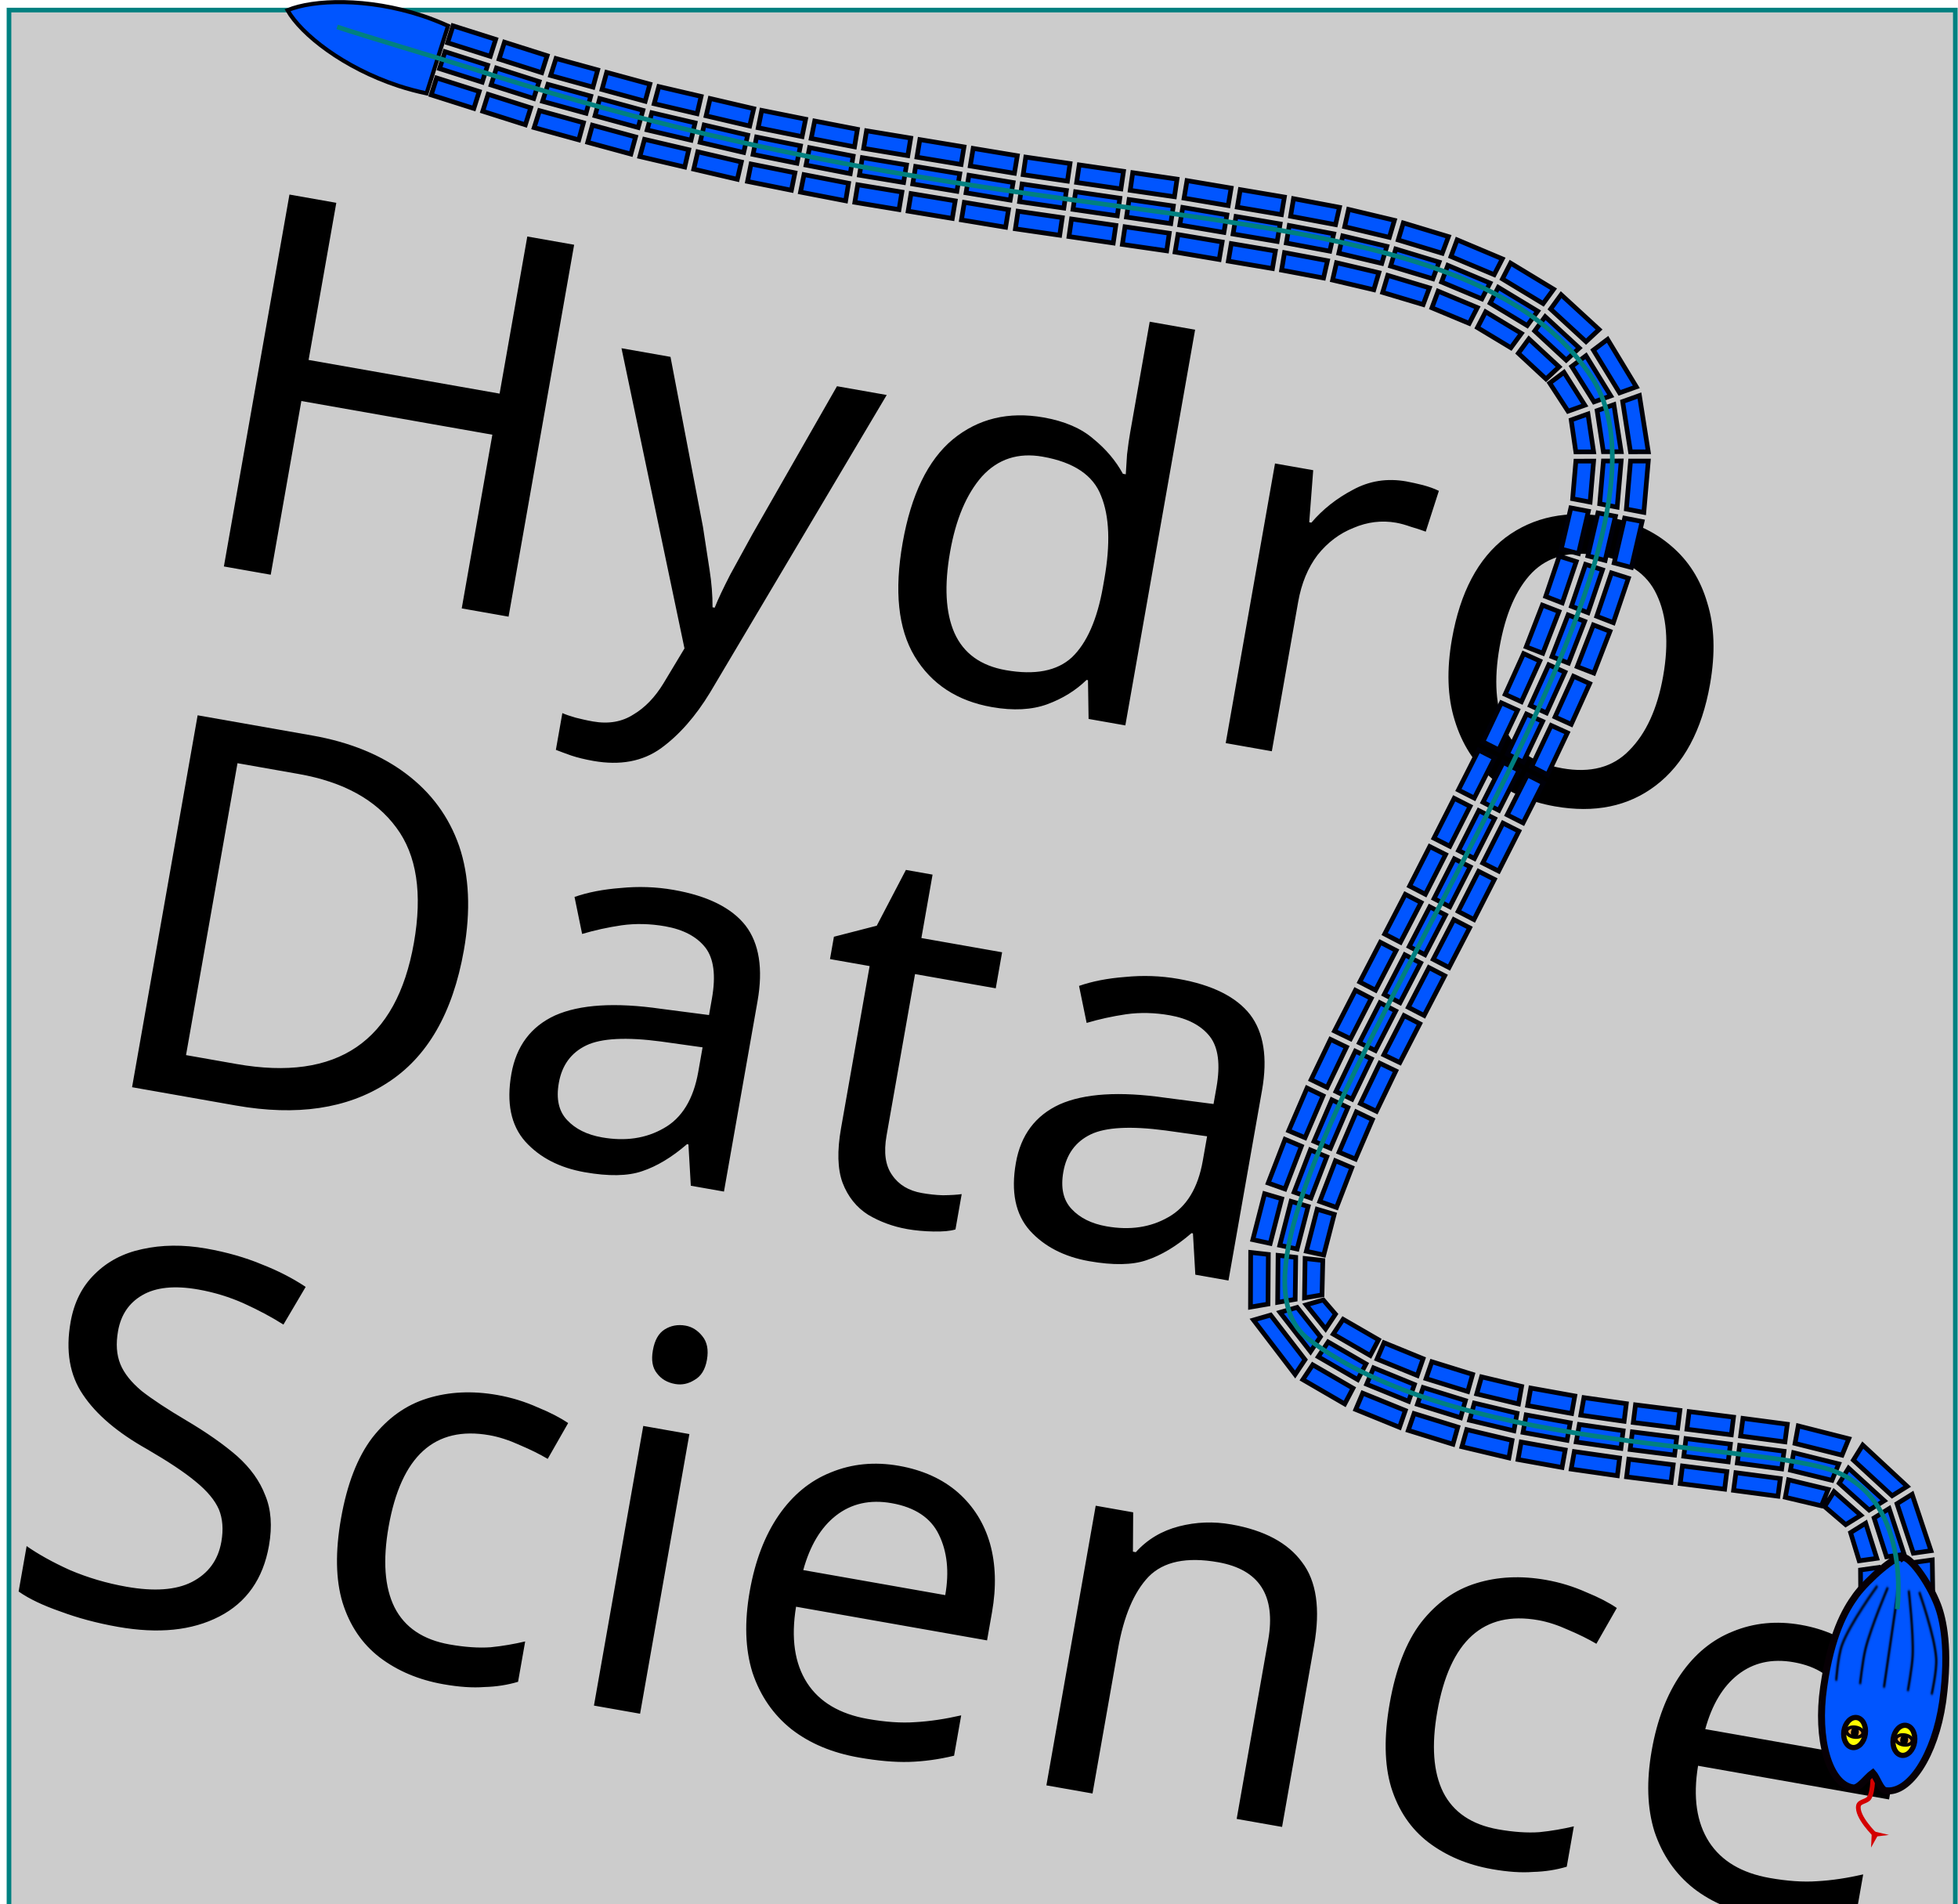
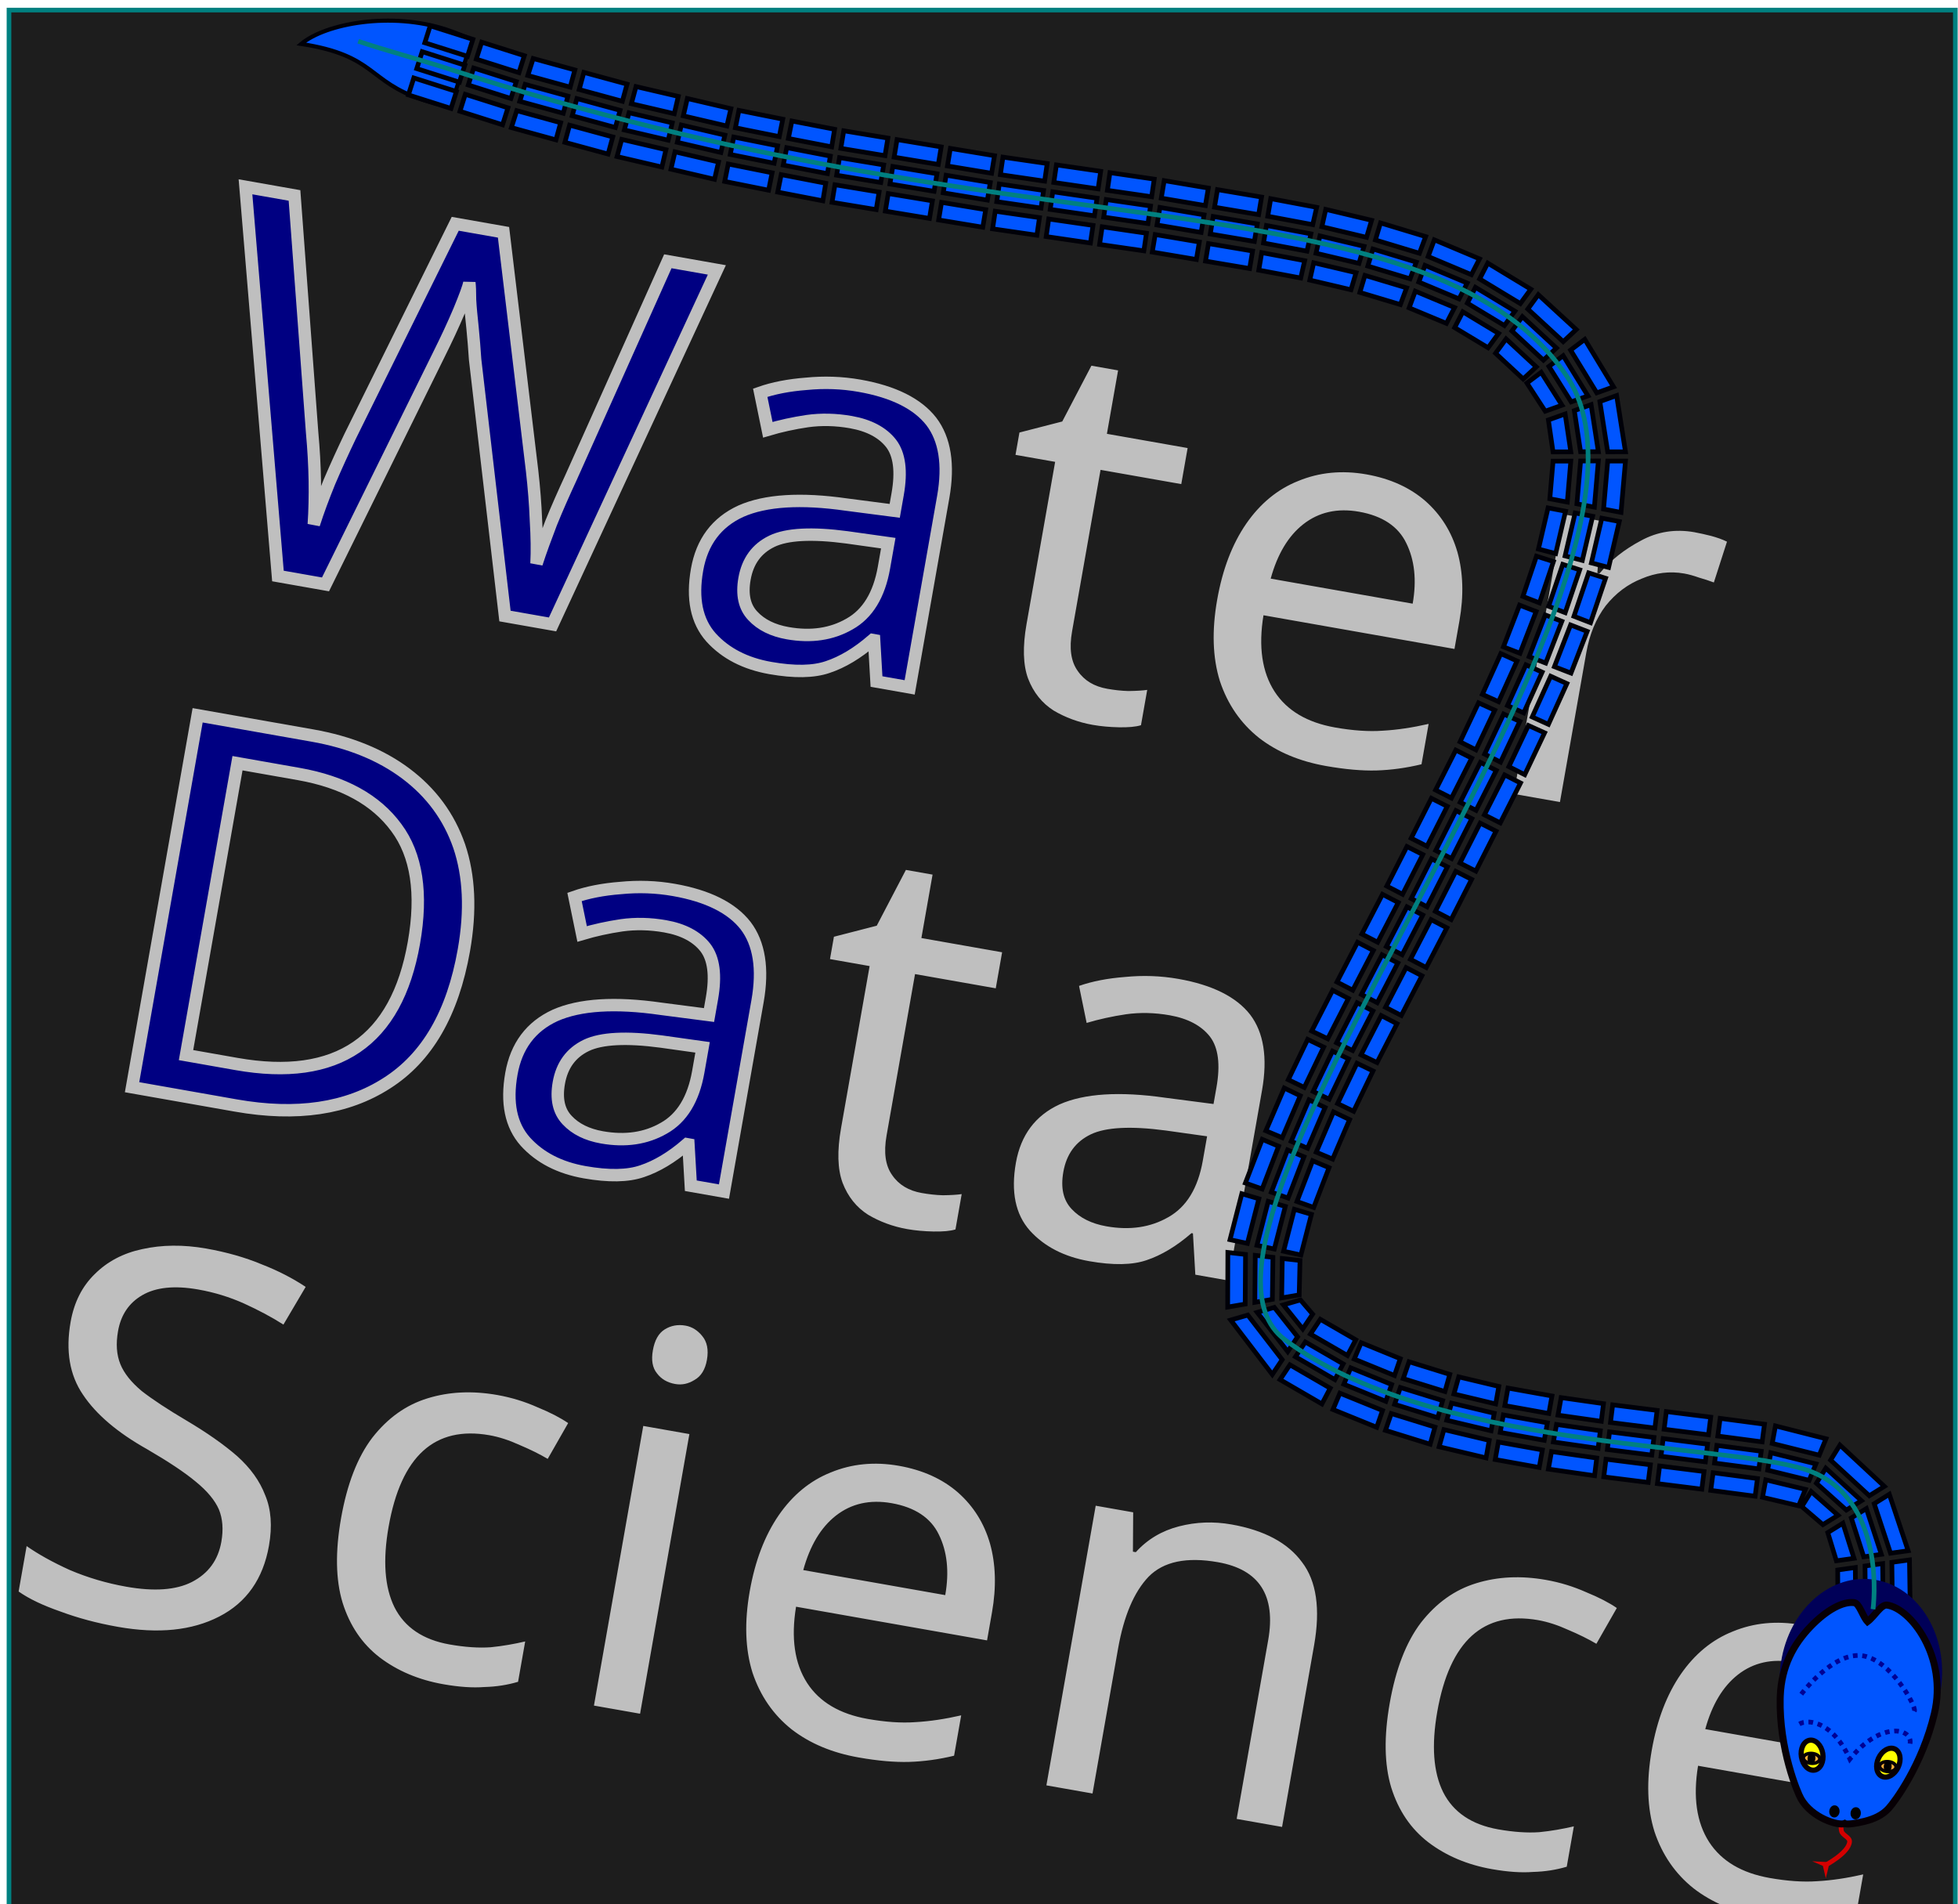
<svg xmlns="http://www.w3.org/2000/svg" width="41.803mm" height="40.645mm" viewBox="0 0 41.803 40.645" version="1.1" id="svg8">
  <defs id="defs2">
    <marker style="overflow:visible" id="marker1188" refX="0" refY="0" orient="auto">
      <path transform="matrix(-0.8,0,0,-0.8,-10,0)" style="fill:#0065ff;fill-opacity:1;fill-rule:evenodd;stroke:#0065ff;stroke-width:1pt;stroke-opacity:1" d="M 0,0 5,-5 -12.5,0 5,5 Z" id="path1186" />
    </marker>
    <filter height="2" width="1.3" y="-0.5" x="-0.15" style="color-interpolation-filters:sRGB" id="filter75">
      <feConvolveMatrix order="3 3" kernelMatrix="0 -1 0 0 -1 0 0 2 0" result="result1" divisor="6.03" id="feConvolveMatrix53" />
      <feTurbulence numOctaves="1" baseFrequency="0.078 0.010" result="result0" id="feTurbulence55" />
      <feColorMatrix result="result2" values="1 0 0 0 0 0 1 0 0 0 0 0 1 0 0 0 0 0 10 -3.5" id="feColorMatrix57" />
      <feComposite in2="result2" in="result1" operator="in" id="feComposite59" />
      <feMorphology operator="dilate" radius="1 30" id="feMorphology61" />
      <feColorMatrix values="1 0 0 0 0 0 1 0 0 0 0 0 1 0 0 0 0 0 50 0" result="result3" id="feColorMatrix63" />
      <feOffset dx="0" dy="1.4" result="result4" id="feOffset65" />
      <feTurbulence numOctaves="2" baseFrequency="0.032 0.025" result="result8" id="feTurbulence67" />
      <feColorMatrix values="0 0 0 0 0.52 0 -0.4 0 0 0.45 0 0 1 0 0 0 0 0 1 0" result="result91" id="feColorMatrix69" />
      <feDisplacementMap in="result4" xChannelSelector="R" yChannelSelector="G" scale="100" result="result9" in2="result91" id="feDisplacementMap71" />
      <feComposite in="SourceGraphic" in2="result9" id="feComposite73" />
    </filter>
-     <filter style="color-interpolation-filters:sRGB" id="filter6052" x="-0.031" width="1.061" y="-0.112" height="1.225">
-       <feGaussianBlur stdDeviation="0.027" id="feGaussianBlur6054" />
-     </filter>
  </defs>
-   <g id="layer3">
-     <rect style="fill:#cccccc;fill-opacity:1;fill-rule:evenodd;stroke:#008080;stroke-width:0.099;stroke-miterlimit:4;stroke-dasharray:none;stroke-opacity:1;stop-color:#000000" id="rect6087" width="41.554" height="40.555" x="0.192" y="0.215" />
+   <g id="layer3" style="display:inline">
+     <rect style="fill:#1d1d1d;fill-opacity:1;fill-rule:evenodd;stroke:#008080;stroke-width:0.099;stroke-miterlimit:4;stroke-dasharray:none;stroke-opacity:1;stop-color:#000000" id="rect6087" width="41.554" height="40.555" x="0.192" y="0.215" />
  </g>
  <g id="layer1" style="display:inline" transform="translate(-27.60239,-16.99484)">
-     <text xml:space="preserve" style="font-style:normal;font-variant:normal;font-weight:normal;font-stretch:normal;font-size:11.289px;line-height:1em;font-family:Anton;-inkscape-font-specification:'Anton, Normal';font-variant-ligatures:normal;font-variant-caps:normal;font-variant-numeric:normal;font-variant-east-asian:normal;letter-spacing:0.265px;word-spacing:0px;stroke-width:0.265" x="35.848" y="23.024" id="text12" transform="rotate(10)">
-       <tspan id="tspan1531" x="35.848" y="23.024">Hydro</tspan>
-       <tspan id="tspan1533" x="35.848" y="34.313">Data</tspan>
-       <tspan id="tspan1535" x="35.848" y="45.602">Science</tspan>
+     <text xml:space="preserve" style="font-style:normal;font-variant:normal;font-weight:normal;font-stretch:normal;font-size:11.289px;line-height:1em;font-family:Anton;-inkscape-font-specification:'Anton, Normal';font-variant-ligatures:normal;font-variant-caps:normal;font-variant-numeric:normal;font-variant-east-asian:normal;letter-spacing:0.265px;word-spacing:0px;fill:#bfbfbf;stroke-width:0.265" x="35.848" y="23.024" id="text12" transform="rotate(10)">
+       <tspan id="tspan896" x="35.848" y="23.024">Water</tspan>
+       <tspan id="tspan898" x="35.848" y="34.313">Data</tspan>
+       <tspan id="tspan900" x="35.848" y="45.602">Science</tspan>
+     </text>
+     <text xml:space="preserve" style="font-style:normal;font-variant:normal;font-weight:normal;font-stretch:normal;font-size:11.289px;line-height:1em;font-family:Anton;-inkscape-font-specification:'Anton, Normal';font-variant-ligatures:normal;font-variant-caps:normal;font-variant-numeric:normal;font-variant-east-asian:normal;letter-spacing:0.265px;word-spacing:0px;fill:#000082;fill-opacity:1;stroke:#bfbfbf;stroke-width:0.265;stroke-opacity:1" x="35.848" y="23.024" id="text908" transform="rotate(10)">
+       <tspan id="tspan910" x="35.848" y="23.024">Wa</tspan>
+       <tspan id="tspan912" x="35.848" y="34.313">Da</tspan>
    </text>
  </g>
-   <g id="layer2" transform="translate(-27.60239,-16.99484)">
-     <path id="path6076" style="fill:#0055ff;fill-opacity:1;fill-rule:evenodd;stroke:#000008;stroke-width:0.087;stroke-miterlimit:4;stroke-dasharray:none;stroke-opacity:1;stop-color:#000000" d="m 36.615,17.33 c -1.168,-0.386 -2.32,-0.347 -2.874,-0.117 0.296,0.519 1.198,1.228 2.366,1.614 0.206,0.068 0.407,0.119 0.602,0.162 l 0.459,-1.443 c -0.174,-0.077 -0.356,-0.151 -0.552,-0.216 z" />
-     <path d="m 37.103,18.098 0.91,0.289 -0.115,0.362 -0.911,-0.289 z m 1.099,0.349 0.91,0.289 -0.115,0.362 -0.91,-0.289 z m 1.099,0.349 0.914,0.251 -0.1,0.366 -0.929,-0.255 z m 1.105,0.303 0.922,0.251 -0.1,0.367 -0.922,-0.251 z m 1.113,0.303 0.923,0.216 -0.086,0.37 -0.937,-0.219 z m 1.117,0.261 0.93,0.217 -0.086,0.37 -0.93,-0.217 z m 1.119,0.257 0.937,0.188 -0.075,0.372 -0.937,-0.188 z m 1.131,0.227 0.931,0.18 -0.062,0.375 -0.944,-0.183 z m 1.127,0.213 0.943,0.156 -0.062,0.375 -0.943,-0.156 z m 1.138,0.188 0.943,0.156 -0.062,0.375 -0.943,-0.156 z m 1.138,0.188 0.943,0.156 -0.062,0.375 -0.943,-0.156 z m 1.135,0.187 0.946,0.138 -0.055,0.376 -0.945,-0.137 z m 1.142,0.166 0.945,0.137 -0.055,0.376 -0.945,-0.137 z m 1.142,0.166 0.945,0.137 -0.055,0.376 -0.945,-0.138 z m 1.146,0.168 0.942,0.159 -0.063,0.375 -0.942,-0.159 z m 1.137,0.193 0.942,0.159 -0.063,0.375 -0.942,-0.159 z m 1.137,0.193 0.949,0.178 -0.084,0.37 -0.928,-0.174 z m 1.142,0.222 0.941,0.223 -0.108,0.364 -0.917,-0.217 z m 1.131,0.28 0.926,0.28 -0.133,0.356 -0.902,-0.272 z m 1.112,0.349 0.901,0.378 -0.174,0.338 -0.86,-0.36 z m 1.077,0.469 0.842,0.509 -0.224,0.307 -0.791,-0.478 z m 1.002,0.626 0.727,0.67 -0.278,0.259 -0.673,-0.623 z m 0.871,0.834 0.529,0.858 -0.358,0.128 -0.475,-0.757 z m 0.596,1.045 0.155,1.004 -0.38,6e-4 -0.133,-0.877 z m 0.155,1.202 -0.085,0.986 -0.373,-0.071 0.079,-0.914 z m -0.122,1.181 -0.22,0.942 -0.368,-0.096 0.214,-0.917 z m -0.276,1.143 -0.31,0.915 -0.354,-0.137 0.302,-0.894 z m -0.381,1.1 -0.345,0.891 -0.354,-0.137 0.345,-0.891 z m -0.421,1.085 -0.394,0.87 -0.346,-0.157 0.394,-0.87 z m -0.476,1.051 -0.413,0.87 -0.339,-0.172 0.406,-0.855 z m -0.503,1.047 -0.432,0.852 -0.339,-0.172 0.432,-0.852 z m -0.522,1.029 -0.432,0.852 -0.339,-0.172 0.432,-0.852 z m -0.522,1.029 -0.435,0.853 -0.337,-0.175 0.433,-0.849 z m -0.526,1.029 -0.44,0.848 -0.337,-0.175 0.44,-0.848 z m -0.532,1.024 -0.44,0.848 -0.337,-0.175 0.44,-0.848 z m -0.532,1.024 -0.434,0.845 -0.342,-0.165 0.439,-0.855 z m -0.52,1.023 -0.414,0.861 -0.342,-0.165 0.414,-0.861 z m -0.501,1.039 -0.374,0.869 -0.35,-0.148 0.381,-0.886 z m -0.451,1.052 -0.339,0.881 -0.358,-0.127 0.347,-0.901 z m -0.398,1.059 -0.235,0.91 -0.371,-0.08 0.241,-0.938 z m -0.265,1.087 -0.012,0.897 -0.374,0.064 0.009,-1.003 z m 0.03,1.069 0.497,0.628 -0.211,0.316 -0.651,-0.838 z m 0.662,0.738 0.808,0.468 -0.177,0.336 -0.842,-0.488 z m 0.97,0.552 0.872,0.356 -0.124,0.359 -0.896,-0.365 z m 1.059,0.42 0.902,0.279 -0.103,0.366 -0.922,-0.286 z m 1.093,0.333 0.911,0.217 -0.067,0.374 -0.947,-0.225 z m 1.106,0.252 0.94,0.169 -0.067,0.374 -0.94,-0.169 z m 1.135,0.204 0.935,0.134 -0.047,0.377 -0.955,-0.137 z m 1.132,0.158 0.948,0.119 -0.047,0.377 -0.948,-0.119 z m 1.145,0.144 0.948,0.119 -0.047,0.377 -0.948,-0.119 z m 1.146,0.145 0.947,0.125 -0.05,0.377 -0.947,-0.125 z m 1.152,0.156 0.963,0.239 -0.144,0.351 -0.887,-0.217 z m 1.174,0.33 0.761,0.695 -0.323,0.2 -0.639,-0.573 z m 0.866,0.863 0.32,0.977 -0.376,0.053 -0.266,-0.83 z m 0.347,1.174 0.013,0.99 -0.379,-0.024 -0.01,-0.914 z m -31.359,-31.717 0.91,0.289 -0.115,0.362 -0.91,-0.289 z m 1.099,0.349 0.911,0.289 -0.115,0.362 -0.91,-0.289 z m 1.099,0.349 0.937,0.258 -0.1,0.366 -0.952,-0.262 z m 1.128,0.31 0.922,0.251 -0.1,0.366 -0.922,-0.251 z m 1.113,0.303 0.944,0.221 -0.086,0.37 -0.958,-0.224 z m 1.137,0.266 0.93,0.217 -0.086,0.37 -0.93,-0.217 z m 1.137,0.26 0.937,0.188 -0.075,0.372 -0.937,-0.188 z m 1.131,0.227 0.951,0.184 -0.062,0.375 -0.964,-0.186 z m 1.147,0.216 0.943,0.156 -0.062,0.375 -0.943,-0.156 z m 1.138,0.188 0.943,0.156 -0.062,0.375 -0.943,-0.156 z m 1.138,0.188 0.943,0.156 -0.062,0.375 -0.943,-0.156 z m 1.146,0.189 0.945,0.137 -0.055,0.376 -0.946,-0.137 z m 1.142,0.166 0.946,0.137 -0.055,0.376 -0.945,-0.138 z m 1.142,0.166 0.945,0.138 -0.055,0.376 -0.946,-0.137 z m 1.132,0.166 0.942,0.159 -0.063,0.374 -0.942,-0.159 z m 1.137,0.193 0.942,0.159 -0.063,0.374 -0.942,-0.159 z m 1.137,0.193 0.917,0.172 -0.084,0.37 -0.896,-0.168 z m 1.11,0.216 0.904,0.213 -0.108,0.364 -0.88,-0.207 z m 1.094,0.27 0.889,0.267 -0.133,0.356 -0.865,-0.259 z m 1.075,0.337 0.838,0.35 -0.174,0.338 -0.796,-0.332 z m 1.014,0.441 0.764,0.461 -0.224,0.306 -0.714,-0.43 z m 0.924,0.578 0.644,0.597 -0.278,0.259 -0.591,-0.549 z m 0.749,0.714 0.445,0.702 -0.358,0.128 -0.391,-0.601 z m 0.512,0.889 0.121,0.808 -0.38,7e-4 -0.099,-0.681 z m 0.121,1.006 -0.075,0.875 -0.373,-0.071 0.069,-0.803 z m -0.112,1.07 -0.211,0.904 -0.368,-0.096 0.205,-0.879 z m -0.259,1.075 -0.298,0.882 -0.354,-0.137 0.29,-0.86 z m -0.369,1.067 -0.345,0.891 -0.354,-0.137 0.345,-0.891 z m -0.408,1.055 -0.394,0.87 -0.346,-0.157 0.394,-0.87 z m -0.476,1.051 -0.402,0.847 -0.339,-0.172 0.395,-0.832 z m -0.492,1.024 -0.432,0.852 -0.339,-0.172 0.432,-0.852 z m -0.522,1.029 -0.432,0.852 -0.339,-0.172 0.432,-0.852 z m -0.522,1.029 -0.432,0.848 -0.337,-0.175 0.43,-0.844 z m -0.524,1.024 -0.44,0.848 -0.337,-0.175 0.44,-0.848 z m -0.532,1.024 -0.44,0.848 -0.337,-0.175 0.44,-0.848 z m -0.532,1.024 -0.442,0.861 -0.342,-0.165 0.447,-0.871 z m -0.528,1.039 -0.414,0.861 -0.342,-0.165 0.414,-0.861 z m -0.5,1.039 -0.385,0.895 -0.35,-0.148 0.393,-0.912 z m -0.463,1.077 -0.351,0.913 -0.358,-0.127 0.36,-0.933 z m -0.421,1.122 -0.245,0.953 -0.371,-0.08 0.252,-0.981 z m -0.285,1.188 -0.007,1.06 -0.374,0.064 0.004,-1.166 z m 0.049,1.295 0.734,0.952 -0.211,0.316 -0.888,-1.162 z m 0.899,1.062 0.86,0.499 -0.177,0.336 -0.894,-0.519 z m 1.067,0.605 0.91,0.37 -0.124,0.359 -0.934,-0.38 z m 1.097,0.435 0.933,0.289 -0.103,0.366 -0.954,-0.296 z m 1.124,0.343 0.967,0.23 -0.067,0.374 -1.003,-0.238 z m 1.162,0.265 0.94,0.169 -0.067,0.374 -0.94,-0.169 z m 1.135,0.204 0.966,0.138 -0.047,0.377 -0.986,-0.141 z m 1.163,0.163 0.948,0.119 -0.047,0.377 -0.948,-0.119 z m 1.145,0.144 0.948,0.119 -0.047,0.377 -0.948,-0.119 z m 1.142,0.144 0.947,0.125 -0.05,0.377 -0.947,-0.125 z m 1.124,0.152 0.846,0.204 -0.144,0.351 -0.771,-0.182 z m 0.97,0.251 0.573,0.506 -0.323,0.2 -0.45,-0.385 z m 0.677,0.675 0.237,0.75 -0.376,0.053 -0.184,-0.602 z m 0.265,0.946 0.008,0.873 -0.379,-0.024 -0.005,-0.796 z m -30.426,-32.914 0.911,0.289 -0.115,0.362 -0.911,-0.289 z m 1.099,0.349 0.911,0.289 -0.115,0.362 -0.911,-0.289 z m 1.1,0.349 0.89,0.244 -0.1,0.367 -0.905,-0.249 z m 1.082,0.296 0.922,0.251 -0.1,0.366 -0.922,-0.251 z m 1.113,0.303 0.903,0.21 -0.086,0.37 -0.916,-0.214 z m 1.096,0.255 0.93,0.217 -0.086,0.37 -0.93,-0.217 z m 1.101,0.253 0.937,0.188 -0.075,0.372 -0.937,-0.188 z m 1.131,0.227 0.912,0.177 -0.062,0.375 -0.925,-0.179 z m 1.107,0.209 0.943,0.156 -0.062,0.375 -0.943,-0.156 z m 1.138,0.188 0.943,0.156 -0.062,0.375 -0.943,-0.156 z m 1.138,0.188 0.943,0.156 -0.062,0.375 -0.943,-0.156 z m 1.123,0.186 0.945,0.137 -0.055,0.376 -0.945,-0.138 z m 1.142,0.166 0.945,0.137 -0.055,0.376 -0.946,-0.138 z m 1.142,0.166 0.946,0.138 -0.055,0.376 -0.945,-0.137 z m 1.159,0.17 0.942,0.159 -0.063,0.374 -0.942,-0.159 z m 1.137,0.192 0.942,0.159 -0.063,0.375 -0.942,-0.159 z m 1.137,0.193 0.981,0.185 -0.084,0.37 -0.96,-0.18 z m 1.175,0.229 0.979,0.233 -0.108,0.364 -0.954,-0.227 z m 1.169,0.289 0.964,0.292 -0.133,0.356 -0.94,-0.284 z m 1.149,0.361 0.965,0.406 -0.174,0.338 -0.923,-0.388 z m 1.141,0.497 0.919,0.557 -0.224,0.307 -0.869,-0.526 z m 1.079,0.674 0.81,0.744 -0.278,0.259 -0.756,-0.696 z m 0.992,0.954 0.614,1.014 -0.358,0.128 -0.559,-0.913 z m 0.68,1.2 0.189,1.2 -0.38,7e-4 -0.167,-1.073 z m 0.189,1.398 -0.095,1.096 -0.373,-0.071 0.089,-1.025 z m -0.132,1.291 -0.228,0.98 -0.368,-0.096 0.223,-0.956 z m -0.293,1.211 -0.321,0.949 -0.354,-0.137 0.314,-0.927 z m -0.393,1.134 -0.345,0.891 -0.354,-0.137 0.345,-0.891 z m -0.433,1.115 -0.394,0.87 -0.346,-0.157 0.394,-0.87 z m -0.476,1.051 -0.424,0.894 -0.339,-0.172 0.417,-0.879 z m -0.514,1.071 -0.432,0.852 -0.339,-0.172 0.432,-0.852 z m -0.522,1.029 -0.432,0.852 -0.339,-0.172 0.432,-0.852 z m -0.522,1.029 -0.437,0.858 -0.337,-0.175 0.436,-0.855 z m -0.529,1.034 -0.44,0.848 -0.337,-0.175 0.44,-0.848 z m -0.532,1.024 -0.44,0.848 -0.337,-0.175 0.44,-0.848 z m -0.532,1.024 -0.426,0.829 -0.342,-0.165 0.431,-0.839 z m -0.512,1.008 -0.414,0.861 -0.342,-0.165 0.414,-0.861 z m -0.5,1.039 -0.362,0.843 -0.35,-0.148 0.369,-0.86 z m -0.439,1.026 -0.327,0.849 -0.358,-0.127 0.335,-0.87 z m -0.376,0.996 -0.224,0.868 -0.371,-0.08 0.231,-0.896 z m -0.244,0.985 -0.017,0.735 -0.374,0.064 0.013,-0.841 z m 0.01,0.843 0.26,0.303 -0.211,0.316 -0.413,-0.514 z m 0.424,0.413 0.756,0.437 -0.177,0.336 -0.79,-0.457 z m 0.873,0.5 0.834,0.341 -0.124,0.359 -0.859,-0.351 z m 1.021,0.406 0.87,0.27 -0.103,0.366 -0.891,-0.276 z m 1.061,0.323 0.856,0.204 -0.067,0.374 -0.892,-0.213 z m 1.051,0.239 0.94,0.169 -0.067,0.374 -0.94,-0.169 z m 1.135,0.204 0.905,0.129 -0.047,0.377 -0.925,-0.132 z m 1.101,0.154 0.948,0.119 -0.047,0.377 -0.948,-0.119 z m 1.145,0.144 0.948,0.119 -0.047,0.377 -0.948,-0.119 z m 1.149,0.145 0.947,0.125 -0.05,0.377 -0.947,-0.125 z m 1.181,0.161 1.079,0.274 -0.144,0.351 -1.004,-0.251 z m 1.377,0.409 0.949,0.882 -0.322,0.2 -0.827,-0.761 z m 1.054,1.051 0.402,1.205 -0.376,0.053 -0.349,-1.057 z m 0.43,1.401 0.017,1.108 -0.379,-0.024 -0.014,-1.032 z" style="fill:#0055ff;fill-opacity:1;fill-rule:evenodd;stroke:#000008;stroke-width:0.1;stroke-miterlimit:4;stroke-dasharray:none;stroke-opacity:1;stop-color:#000000" id="path1304" />
-     <g id="g6074" transform="rotate(98.28508,68.02068,49.31573)">
-       <g id="g5972">
-         <path style="fill:none;stroke:#d40000;stroke-width:0.1;stroke-linecap:butt;stroke-linejoin:miter;stroke-miterlimit:4;stroke-dasharray:none;stroke-opacity:1" d="m 73.554,48.948 c 0,0 0.372,-0.069 0.538,0 0.087,0.037 0.105,0.196 0.199,0.202 0.243,0.015 0.574,-0.451 0.574,-0.451" id="path5955" />
-         <path id="path5077" style="fill:#0055ff;fill-opacity:1;fill-rule:evenodd;stroke:#070005;stroke-width:0.149;stroke-miterlimit:4;stroke-dasharray:none;stroke-opacity:1;stop-color:#000000" d="m 71.8,47.692 c -1.106,0.013 -1.712,0.247 -1.989,0.402 -0.473,0.264 -1,0.784 -0.888,0.901 -0.085,0.104 0.571,0.664 0.93,0.854 0.359,0.19 0.913,0.402 2.04,0.402 1.126,-1.1e-5 2.04,-0.417 2.04,-0.931 -3.9e-5,-0.128 -0.266,-0.255 -0.378,-0.372 0.085,-0.104 0.336,-0.214 0.336,-0.325 0,-0.514 -0.913,-0.931 -2.04,-0.931 -0.017,-9.8e-5 -0.034,-9.8e-5 -0.051,0 z" />
-         <g id="g5927" transform="rotate(90,71.79768,47.13876)">
-           <ellipse style="fill:#ffff00;fill-opacity:1;fill-rule:evenodd;stroke:#070005;stroke-width:0.111;stroke-miterlimit:4;stroke-dasharray:none;stroke-opacity:1;stop-color:#000000" id="path5916" cx="73.051" cy="46.165" rx="0.231" ry="0.323" />
-           <ellipse style="fill:#ffb03a;fill-opacity:1;fill-rule:evenodd;stroke:#070005;stroke-width:0.073;stroke-miterlimit:4;stroke-dasharray:none;stroke-opacity:1;stop-color:#000000" id="path5920" cx="73.048" cy="46.174" rx="0.176" ry="0.106" />
-           <ellipse style="fill:#000000;fill-opacity:1;fill-rule:evenodd;stroke:none;stroke-width:0.075;stroke-miterlimit:4;stroke-dasharray:none;stroke-opacity:1;stop-color:#000000" id="path5922" cx="73.046" cy="46.173" rx="0.084" ry="0.119" />
+   <g id="layer2" transform="translate(-27.60239,-16.99484)" style="display:inline">
+     <path id="path6076" style="fill:#0055ff;fill-opacity:1;fill-rule:evenodd;stroke:#000008;stroke-width:0.087;stroke-miterlimit:4;stroke-dasharray:none;stroke-opacity:1;stop-color:#000000" d="m 37.128,17.625 c -1.168,-0.386 -2.572,-0.131 -3.095,0.308 1.597,0.245 1.418,0.803 2.586,1.189 0.206,0.068 0.407,0.119 0.602,0.162 l 0.459,-1.443 c -0.174,-0.077 -0.356,-0.151 -0.552,-0.216 z" />
+     <path d="m 36.616,18.098 0.91,0.289 -0.115,0.362 -0.911,-0.289 z m 1.099,0.349 0.91,0.289 -0.115,0.362 -0.91,-0.289 z m 1.099,0.349 0.914,0.251 -0.1,0.366 -0.929,-0.255 z m 1.105,0.303 0.922,0.251 -0.1,0.367 -0.922,-0.251 z m 1.113,0.303 0.923,0.216 -0.086,0.37 -0.937,-0.219 z m 1.117,0.261 0.93,0.217 -0.086,0.37 -0.93,-0.217 z m 1.119,0.257 0.937,0.188 -0.075,0.372 -0.937,-0.188 z m 1.131,0.227 0.931,0.18 -0.062,0.375 -0.944,-0.183 z m 1.127,0.213 0.943,0.156 -0.062,0.375 -0.943,-0.156 z m 1.138,0.188 0.943,0.156 -0.062,0.375 -0.943,-0.156 z m 1.138,0.188 0.943,0.156 -0.062,0.375 -0.943,-0.156 z m 1.135,0.187 0.946,0.138 -0.055,0.376 -0.945,-0.137 z m 1.142,0.166 0.945,0.137 -0.055,0.376 -0.945,-0.137 z m 1.142,0.166 0.945,0.137 -0.055,0.376 -0.945,-0.138 z m 1.146,0.168 0.942,0.159 -0.063,0.375 -0.942,-0.159 z m 1.137,0.193 0.942,0.159 -0.063,0.375 -0.942,-0.159 z m 1.137,0.193 0.949,0.178 -0.084,0.37 -0.928,-0.174 z m 1.142,0.222 0.941,0.223 -0.108,0.364 -0.917,-0.217 z m 1.131,0.28 0.926,0.28 -0.133,0.356 -0.902,-0.272 z m 1.112,0.349 0.901,0.378 -0.174,0.338 -0.86,-0.36 z m 1.077,0.469 0.842,0.509 -0.224,0.307 -0.791,-0.478 z m 1.002,0.626 0.727,0.67 -0.278,0.259 -0.673,-0.623 z m 0.871,0.834 0.529,0.858 -0.358,0.128 -0.475,-0.757 z m 0.596,1.045 0.155,1.004 -0.38,6e-4 -0.133,-0.877 z m 0.155,1.202 -0.085,0.986 -0.373,-0.071 0.079,-0.914 z m -0.122,1.181 -0.22,0.942 -0.368,-0.096 0.214,-0.917 z m -0.276,1.143 -0.31,0.915 -0.354,-0.137 0.302,-0.894 z m -0.381,1.1 -0.345,0.891 -0.354,-0.137 0.345,-0.891 z m -0.421,1.085 -0.394,0.87 -0.346,-0.157 0.394,-0.87 z m -0.476,1.051 -0.413,0.87 -0.339,-0.172 0.406,-0.855 z m -0.503,1.047 -0.432,0.852 -0.339,-0.172 0.432,-0.852 z m -0.522,1.029 -0.432,0.852 -0.339,-0.172 0.432,-0.852 z m -0.522,1.029 -0.435,0.853 -0.337,-0.175 0.433,-0.849 z m -0.526,1.029 -0.44,0.848 -0.337,-0.175 0.44,-0.848 z m -0.532,1.024 -0.44,0.848 -0.337,-0.175 0.44,-0.848 z m -0.532,1.024 -0.434,0.845 -0.342,-0.165 0.439,-0.855 z m -0.52,1.023 -0.414,0.861 -0.342,-0.165 0.414,-0.861 z m -0.501,1.039 -0.374,0.869 -0.35,-0.148 0.381,-0.886 z m -0.451,1.052 -0.339,0.881 -0.358,-0.127 0.347,-0.901 z m -0.398,1.059 -0.235,0.91 -0.371,-0.08 0.241,-0.938 z m -0.265,1.087 -0.012,0.897 -0.374,0.064 0.009,-1.003 z m 0.03,1.069 0.497,0.628 -0.211,0.316 -0.651,-0.838 z m 0.662,0.738 0.808,0.468 -0.177,0.336 -0.842,-0.488 z m 0.97,0.552 0.872,0.356 -0.124,0.359 -0.896,-0.365 z m 1.059,0.42 0.902,0.279 -0.103,0.366 -0.922,-0.286 z m 1.093,0.333 0.911,0.217 -0.067,0.374 -0.947,-0.225 z m 1.106,0.252 0.94,0.169 -0.067,0.374 -0.94,-0.169 z m 1.135,0.204 0.935,0.134 -0.047,0.377 -0.955,-0.137 z m 1.132,0.158 0.948,0.119 -0.047,0.377 -0.948,-0.119 z m 1.145,0.144 0.948,0.119 -0.047,0.377 -0.948,-0.119 z m 1.146,0.145 0.947,0.125 -0.05,0.377 -0.947,-0.125 z m 1.152,0.156 0.963,0.239 -0.144,0.351 -0.887,-0.217 z m 1.174,0.33 0.761,0.695 -0.323,0.2 -0.639,-0.573 z m 0.866,0.863 0.32,0.977 -0.376,0.053 -0.266,-0.83 z m 0.347,1.174 0.013,0.99 -0.379,-0.024 -0.01,-0.914 z m -31.359,-31.717 0.91,0.289 -0.115,0.362 -0.91,-0.289 z m 1.099,0.349 0.911,0.289 -0.115,0.362 -0.91,-0.289 z m 1.099,0.349 0.937,0.258 -0.1,0.366 -0.952,-0.262 z m 1.128,0.31 0.922,0.251 -0.1,0.366 -0.922,-0.251 z m 1.113,0.303 0.944,0.221 -0.086,0.37 -0.958,-0.224 z m 1.137,0.266 0.93,0.217 -0.086,0.37 -0.93,-0.217 z m 1.137,0.26 0.937,0.188 -0.075,0.372 -0.937,-0.188 z m 1.131,0.227 0.951,0.184 -0.062,0.375 -0.964,-0.186 z m 1.147,0.216 0.943,0.156 -0.062,0.375 -0.943,-0.156 z m 1.138,0.188 0.943,0.156 -0.062,0.375 -0.943,-0.156 z m 1.138,0.188 0.943,0.156 -0.062,0.375 -0.943,-0.156 z m 1.146,0.189 0.945,0.137 -0.055,0.376 -0.946,-0.137 z m 1.142,0.166 0.946,0.137 -0.055,0.376 -0.945,-0.138 z m 1.142,0.166 0.945,0.138 -0.055,0.376 -0.946,-0.137 z m 1.132,0.166 0.942,0.159 -0.063,0.374 -0.942,-0.159 z m 1.137,0.193 0.942,0.159 -0.063,0.374 -0.942,-0.159 z m 1.137,0.193 0.917,0.172 -0.084,0.37 -0.896,-0.168 z m 1.11,0.216 0.904,0.213 -0.108,0.364 -0.88,-0.207 z m 1.094,0.27 0.889,0.267 -0.133,0.356 -0.865,-0.259 z m 1.075,0.337 0.838,0.35 -0.174,0.338 -0.796,-0.332 z m 1.014,0.441 0.764,0.461 -0.224,0.306 -0.714,-0.43 z m 0.924,0.578 0.644,0.597 -0.278,0.259 -0.591,-0.549 z m 0.749,0.714 0.445,0.702 -0.358,0.128 -0.391,-0.601 z m 0.512,0.889 0.121,0.808 -0.38,7e-4 -0.099,-0.681 z m 0.121,1.006 -0.075,0.875 -0.373,-0.071 0.069,-0.803 z m -0.112,1.07 -0.211,0.904 -0.368,-0.096 0.205,-0.879 z m -0.259,1.075 -0.298,0.882 -0.354,-0.137 0.29,-0.86 z m -0.369,1.067 -0.345,0.891 -0.354,-0.137 0.345,-0.891 z m -0.408,1.055 -0.394,0.87 -0.346,-0.157 0.394,-0.87 z m -0.476,1.051 -0.402,0.847 -0.339,-0.172 0.395,-0.832 z m -0.492,1.024 -0.432,0.852 -0.339,-0.172 0.432,-0.852 z m -0.522,1.029 -0.432,0.852 -0.339,-0.172 0.432,-0.852 z m -0.522,1.029 -0.432,0.848 -0.337,-0.175 0.43,-0.844 z m -0.524,1.024 -0.44,0.848 -0.337,-0.175 0.44,-0.848 z m -0.532,1.024 -0.44,0.848 -0.337,-0.175 0.44,-0.848 z m -0.532,1.024 -0.442,0.861 -0.342,-0.165 0.447,-0.871 z m -0.528,1.039 -0.414,0.861 -0.342,-0.165 0.414,-0.861 z m -0.5,1.039 -0.385,0.895 -0.35,-0.148 0.393,-0.912 z m -0.463,1.077 -0.351,0.913 -0.358,-0.127 0.36,-0.933 z m -0.421,1.122 -0.245,0.953 -0.371,-0.08 0.252,-0.981 z m -0.285,1.188 -0.007,1.06 -0.374,0.064 0.004,-1.166 z m 0.049,1.295 0.734,0.952 -0.211,0.316 -0.888,-1.162 z m 0.899,1.062 0.86,0.499 -0.177,0.336 -0.894,-0.519 z m 1.067,0.605 0.91,0.37 -0.124,0.359 -0.934,-0.38 z m 1.097,0.435 0.933,0.289 -0.103,0.366 -0.954,-0.296 z m 1.124,0.343 0.967,0.23 -0.067,0.374 -1.003,-0.238 z m 1.162,0.265 0.94,0.169 -0.067,0.374 -0.94,-0.169 z m 1.135,0.204 0.966,0.138 -0.047,0.377 -0.986,-0.141 z m 1.163,0.163 0.948,0.119 -0.047,0.377 -0.948,-0.119 z m 1.145,0.144 0.948,0.119 -0.047,0.377 -0.948,-0.119 z m 1.142,0.144 0.947,0.125 -0.05,0.377 -0.947,-0.125 z m 1.124,0.152 0.846,0.204 -0.144,0.351 -0.771,-0.182 z m 0.97,0.251 0.573,0.506 -0.323,0.2 -0.45,-0.385 z m 0.677,0.675 0.237,0.75 -0.376,0.053 -0.184,-0.602 z m 0.265,0.946 0.008,0.873 -0.379,-0.024 -0.005,-0.796 z m -30.426,-32.914 0.911,0.289 -0.115,0.362 -0.911,-0.289 z m 1.099,0.349 0.911,0.289 -0.115,0.362 -0.911,-0.289 z m 1.1,0.349 0.89,0.244 -0.1,0.367 -0.905,-0.249 z m 1.082,0.296 0.922,0.251 -0.1,0.366 -0.922,-0.251 z m 1.113,0.303 0.903,0.21 -0.086,0.37 -0.916,-0.214 z m 1.096,0.255 0.93,0.217 -0.086,0.37 -0.93,-0.217 z m 1.101,0.253 0.937,0.188 -0.075,0.372 -0.937,-0.188 z m 1.131,0.227 0.912,0.177 -0.062,0.375 -0.925,-0.179 z m 1.107,0.209 0.943,0.156 -0.062,0.375 -0.943,-0.156 z m 1.138,0.188 0.943,0.156 -0.062,0.375 -0.943,-0.156 z m 1.138,0.188 0.943,0.156 -0.062,0.375 -0.943,-0.156 z m 1.123,0.186 0.945,0.137 -0.055,0.376 -0.945,-0.138 z m 1.142,0.166 0.945,0.137 -0.055,0.376 -0.946,-0.138 z m 1.142,0.166 0.946,0.138 -0.055,0.376 -0.945,-0.137 z m 1.159,0.17 0.942,0.159 -0.063,0.374 -0.942,-0.159 z m 1.137,0.192 0.942,0.159 -0.063,0.375 -0.942,-0.159 z m 1.137,0.193 0.981,0.185 -0.084,0.37 -0.96,-0.18 z m 1.175,0.229 0.979,0.233 -0.108,0.364 -0.954,-0.227 z m 1.169,0.289 0.964,0.292 -0.133,0.356 -0.94,-0.284 z m 1.149,0.361 0.965,0.406 -0.174,0.338 -0.923,-0.388 z m 1.141,0.497 0.919,0.557 -0.224,0.307 -0.869,-0.526 z m 1.079,0.674 0.81,0.744 -0.278,0.259 -0.756,-0.696 z m 0.992,0.954 0.614,1.014 -0.358,0.128 -0.559,-0.913 z m 0.68,1.2 0.189,1.2 -0.38,7e-4 -0.167,-1.073 z m 0.189,1.398 -0.095,1.096 -0.373,-0.071 0.089,-1.025 z m -0.132,1.291 -0.228,0.98 -0.368,-0.096 0.223,-0.956 z m -0.293,1.211 -0.321,0.949 -0.354,-0.137 0.314,-0.927 z m -0.393,1.134 -0.345,0.891 -0.354,-0.137 0.345,-0.891 z m -0.433,1.115 -0.394,0.87 -0.346,-0.157 0.394,-0.87 z m -0.476,1.051 -0.424,0.894 -0.339,-0.172 0.417,-0.879 z m -0.514,1.071 -0.432,0.852 -0.339,-0.172 0.432,-0.852 z m -0.522,1.029 -0.432,0.852 -0.339,-0.172 0.432,-0.852 z m -0.522,1.029 -0.437,0.858 -0.337,-0.175 0.436,-0.855 z m -0.529,1.034 -0.44,0.848 -0.337,-0.175 0.44,-0.848 z m -0.532,1.024 -0.44,0.848 -0.337,-0.175 0.44,-0.848 z m -0.532,1.024 -0.426,0.829 -0.342,-0.165 0.431,-0.839 z m -0.512,1.008 -0.414,0.861 -0.342,-0.165 0.414,-0.861 z m -0.5,1.039 -0.362,0.843 -0.35,-0.148 0.369,-0.86 z m -0.439,1.026 -0.327,0.849 -0.358,-0.127 0.335,-0.87 z m -0.376,0.996 -0.224,0.868 -0.371,-0.08 0.231,-0.896 z m -0.244,0.985 -0.017,0.735 -0.374,0.064 0.013,-0.841 z m 0.01,0.843 0.26,0.303 -0.211,0.316 -0.413,-0.514 z m 0.424,0.413 0.756,0.437 -0.177,0.336 -0.79,-0.457 z m 0.873,0.5 0.834,0.341 -0.124,0.359 -0.859,-0.351 z m 1.021,0.406 0.87,0.27 -0.103,0.366 -0.891,-0.276 z m 1.061,0.323 0.856,0.204 -0.067,0.374 -0.892,-0.213 z m 1.051,0.239 0.94,0.169 -0.067,0.374 -0.94,-0.169 z m 1.135,0.204 0.905,0.129 -0.047,0.377 -0.925,-0.132 z m 1.101,0.154 0.948,0.119 -0.047,0.377 -0.948,-0.119 z m 1.145,0.144 0.948,0.119 -0.047,0.377 -0.948,-0.119 z m 1.149,0.145 0.947,0.125 -0.05,0.377 -0.947,-0.125 z m 1.181,0.161 1.079,0.274 -0.144,0.351 -1.004,-0.251 z m 1.377,0.409 0.949,0.882 -0.322,0.2 -0.827,-0.761 z m 1.054,1.051 0.402,1.205 -0.376,0.053 -0.349,-1.057 z m 0.43,1.401 0.017,1.108 -0.379,-0.024 -0.014,-1.032 z" style="fill:#0055ff;fill-opacity:1;fill-rule:evenodd;stroke:#000008;stroke-width:0.1;stroke-miterlimit:4;stroke-dasharray:none;stroke-opacity:1;stop-color:#000000" id="path1304" />
+     <g id="g1015" transform="rotate(-173.7217,69.92403,55.02429)">
+       <g id="g977">
+         <g id="g966" transform="matrix(1,0,0,-1,-4.771856,104.759)">
+           <path style="fill:none;stroke:#d40000;stroke-width:0.1;stroke-linecap:butt;stroke-linejoin:miter;stroke-miterlimit:4;stroke-dasharray:none;stroke-opacity:1" d="m 77.551,50.584 c 0,0 0.08,0.37 0.016,0.538 -0.034,0.088 -0.193,0.111 -0.196,0.205 -0.008,0.243 0.468,0.561 0.468,0.561" id="path5955" />
+           <path style="fill:#d40000;fill-opacity:1;stroke:none;stroke-width:0.132;stroke-linecap:butt;stroke-linejoin:miter;stroke-miterlimit:4;stroke-dasharray:none;stroke-opacity:1" d="m 77.746,51.808 0.374,0.021 -0.239,0.073 -0.091,0.259 z" id="path5959" />
        </g>
-         <g id="g5935" transform="rotate(90,71.25844,47.66486)">
-           <ellipse style="fill:#ffff00;fill-opacity:1;fill-rule:evenodd;stroke:#070005;stroke-width:0.111;stroke-miterlimit:4;stroke-dasharray:none;stroke-opacity:1;stop-color:#000000" id="ellipse5929" cx="73.051" cy="46.165" rx="0.231" ry="0.323" />
-           <ellipse style="fill:#ffb03a;fill-opacity:1;fill-rule:evenodd;stroke:#070005;stroke-width:0.073;stroke-miterlimit:4;stroke-dasharray:none;stroke-opacity:1;stop-color:#000000" id="ellipse5931" cx="73.048" cy="46.174" rx="0.176" ry="0.106" />
-           <ellipse style="fill:#000000;fill-opacity:1;fill-rule:evenodd;stroke:none;stroke-width:0.075;stroke-miterlimit:4;stroke-dasharray:none;stroke-opacity:1;stop-color:#000000" id="ellipse5933" cx="73.046" cy="46.173" rx="0.084" ry="0.119" />
-         </g>
-         <path style="fill:#d40000;fill-opacity:1;stroke:none;stroke-width:0.132;stroke-linecap:butt;stroke-linejoin:miter;stroke-miterlimit:4;stroke-dasharray:none;stroke-opacity:1" d="m 74.784,48.79 0.032,-0.373 0.066,0.241 0.256,0.098 z" id="path5959" />
      </g>
-       <path id="path6056" style="fill:none;stroke:#000000;stroke-width:0.05;stroke-linecap:butt;stroke-linejoin:miter;stroke-miterlimit:4;stroke-dasharray:none;stroke-opacity:1;filter:url(#filter6052)" transform="matrix(1,0,0,-1,0,98.39084)" d="m 69.591,48.962 c 0,0 0.878,-0.464 1.358,-0.564 0.251,-0.052 0.769,-0.013 0.769,-0.013 m -2.127,0.804 c 0,0 0.878,-0.232 1.358,-0.282 0.251,-0.026 0.769,-0.007 0.769,-0.007 m -2.127,0.515 c 0,0 0.878,0 1.358,0 0.251,0 0.769,0 0.769,0 M 69.591,49.641 c 0,0 0.878,0.232 1.358,0.282 0.251,0.026 0.769,0.007 0.769,0.007 M 69.591,49.867 c 0,0 0.878,0.464 1.358,0.564 0.251,0.052 0.769,0.013 0.769,0.013" />
+       <ellipse style="fill:#000058;fill-opacity:1;fill-rule:evenodd;stroke:none;stroke-width:0.232;stroke-miterlimit:4;stroke-dasharray:0.232, 0.232;stroke-dashoffset:0;stroke-opacity:1;stop-color:#000000" id="path997" cx="72.746" cy="56.978" rx="1.729" ry="2.074" />
+       <path id="path5077" style="fill:#0055ff;fill-opacity:1;fill-rule:evenodd;stroke:#070005;stroke-width:0.149;stroke-miterlimit:4;stroke-dasharray:none;stroke-opacity:1;stop-color:#000000" d="m 74.407,56.314 c -0.095,-1.081 -0.587,-1.962 -0.675,-2.083 -0.281,-0.388 -0.866,-0.493 -0.986,-0.423 -0.048,-0.024 -0.249,0.029 -0.421,0.093 -0.191,0.071 -0.36,0.17 -0.476,0.329 -0.117,0.16 -0.613,1.01 -0.75,2.12 -0.152,1.229 0.742,2.179 1.259,2.191 0.129,0.003 0.239,-0.271 0.374,-0.396 0.118,0.1 0.215,0.368 0.327,0.371 0.24,0.006 0.568,-0.215 0.874,-0.614 0.318,-0.414 0.52,-0.909 0.478,-1.532 -0.001,-0.018 -0.002,-0.037 -0.004,-0.055 0,0 -3e-6,3e-6 -3e-6,3e-6 z" />
+       <ellipse style="fill:#ffff00;fill-opacity:1;fill-rule:evenodd;stroke:#070005;stroke-width:0.111;stroke-miterlimit:4;stroke-dasharray:none;stroke-opacity:1;stop-color:#000000" id="path5916" cx="-56.086" cy="-72.91" rx="0.231" ry="0.323" transform="rotate(164.4309)" />
+       <ellipse style="fill:#ffb03a;fill-opacity:1;fill-rule:evenodd;stroke:#070005;stroke-width:0.073;stroke-miterlimit:4;stroke-dasharray:none;stroke-opacity:1;stop-color:#000000" id="path5920" cx="-71.924" cy="-57.283" rx="0.176" ry="0.106" transform="rotate(178.2907)" />
+       <ellipse style="fill:#000000;fill-opacity:1;fill-rule:evenodd;stroke:none;stroke-width:0.075;stroke-miterlimit:4;stroke-dasharray:none;stroke-opacity:1;stop-color:#000000" id="path5922" cx="-71.926" cy="-57.284" rx="0.084" ry="0.119" transform="rotate(178.2907)" />
+       <ellipse style="fill:#ffff00;fill-opacity:1;fill-rule:evenodd;stroke:#070005;stroke-width:0.111;stroke-miterlimit:4;stroke-dasharray:none;stroke-opacity:1;stop-color:#000000" id="ellipse5929" cx="-86.029" cy="-28.713" rx="0.231" ry="0.323" transform="rotate(-160.9657)" />
+       <ellipse style="fill:#ffb03a;fill-opacity:1;fill-rule:evenodd;stroke:#070005;stroke-width:0.073;stroke-miterlimit:4;stroke-dasharray:none;stroke-opacity:1;stop-color:#000000" id="ellipse5931" cx="-70.287" cy="-57.238" rx="0.176" ry="0.106" transform="rotate(178.2907)" />
+       <ellipse style="fill:#000000;fill-opacity:1;fill-rule:evenodd;stroke:none;stroke-width:0.075;stroke-miterlimit:4;stroke-dasharray:none;stroke-opacity:1;stop-color:#000000" id="ellipse5933" cx="-70.29" cy="-57.239" rx="0.084" ry="0.119" transform="rotate(178.2907)" />
+       <path style="fill:none;stroke:#000094;stroke-width:0.1;stroke-linecap:butt;stroke-linejoin:miter;stroke-miterlimit:4;stroke-dasharray:0.1, 0.1;stroke-dashoffset:0;stroke-opacity:1" d="m 71.529,56.354 c -0.043,0.095 0.636,1.066 1.262,1.055 0.626,-0.011 1.182,-0.966 1.182,-0.966" id="path989" />
+       <path style="fill:none;stroke:#000094;stroke-width:0.1;stroke-linecap:butt;stroke-linejoin:miter;stroke-miterlimit:4;stroke-dasharray:0.1, 0.1;stroke-dashoffset:0;stroke-opacity:1" d="m 71.545,55.655 c -0.02,0.345 0.691,0.404 1.241,-0.469 0.533,0.896 1.171,0.726 1.202,0.558" id="path991" />
+       <ellipse style="fill:#000000;fill-opacity:1;fill-rule:evenodd;stroke:none;stroke-width:0.153;stroke-miterlimit:4;stroke-dasharray:0.153, 0.153;stroke-dashoffset:0;stop-color:#000000" id="path993" cx="72.536" cy="54.05" rx="0.11" ry="0.13" />
+       <ellipse style="fill:#000000;fill-opacity:1;fill-rule:evenodd;stroke:none;stroke-width:0.153;stroke-miterlimit:4;stroke-dasharray:0.153, 0.153;stroke-dashoffset:0;stop-color:#000000" id="ellipse995" cx="72.992" cy="54.04" rx="0.11" ry="0.13" />
    </g>
-     <path d="m 34.8,17.569 c 0.513,0.175 2.329,0.713 2.83,0.875 6.374,2.065 11.141,2.566 15.141,3.131 4.249,0.6 7.332,1.283 8.793,3.443 2.921,4.32 -9.112,18.233 -6.018,20.574 3.094,2.341 9.324,2.206 11.109,2.774 1.785,0.568 1.453,2.985 1.453,2.985" style="display:inline;fill:none;stroke:#008080;stroke-width:0.1;stroke-linecap:butt;stroke-linejoin:miter;stroke-miterlimit:4;stroke-dasharray:none;stroke-opacity:1" id="path5930" />
+     <path d="m 35.25,17.875 c 0.513,0.175 1.362,0.407 1.863,0.569 6.374,2.065 11.141,2.566 15.141,3.131 4.249,0.6 7.332,1.283 8.793,3.443 2.921,4.32 -9.112,18.233 -6.018,20.574 3.094,2.341 9.324,2.206 11.109,2.774 1.785,0.568 1.453,2.985 1.453,2.985" style="display:inline;fill:none;stroke:#008080;stroke-width:0.1;stroke-linecap:butt;stroke-linejoin:miter;stroke-miterlimit:4;stroke-dasharray:none;stroke-opacity:1" id="path5930" />
  </g>
</svg>
